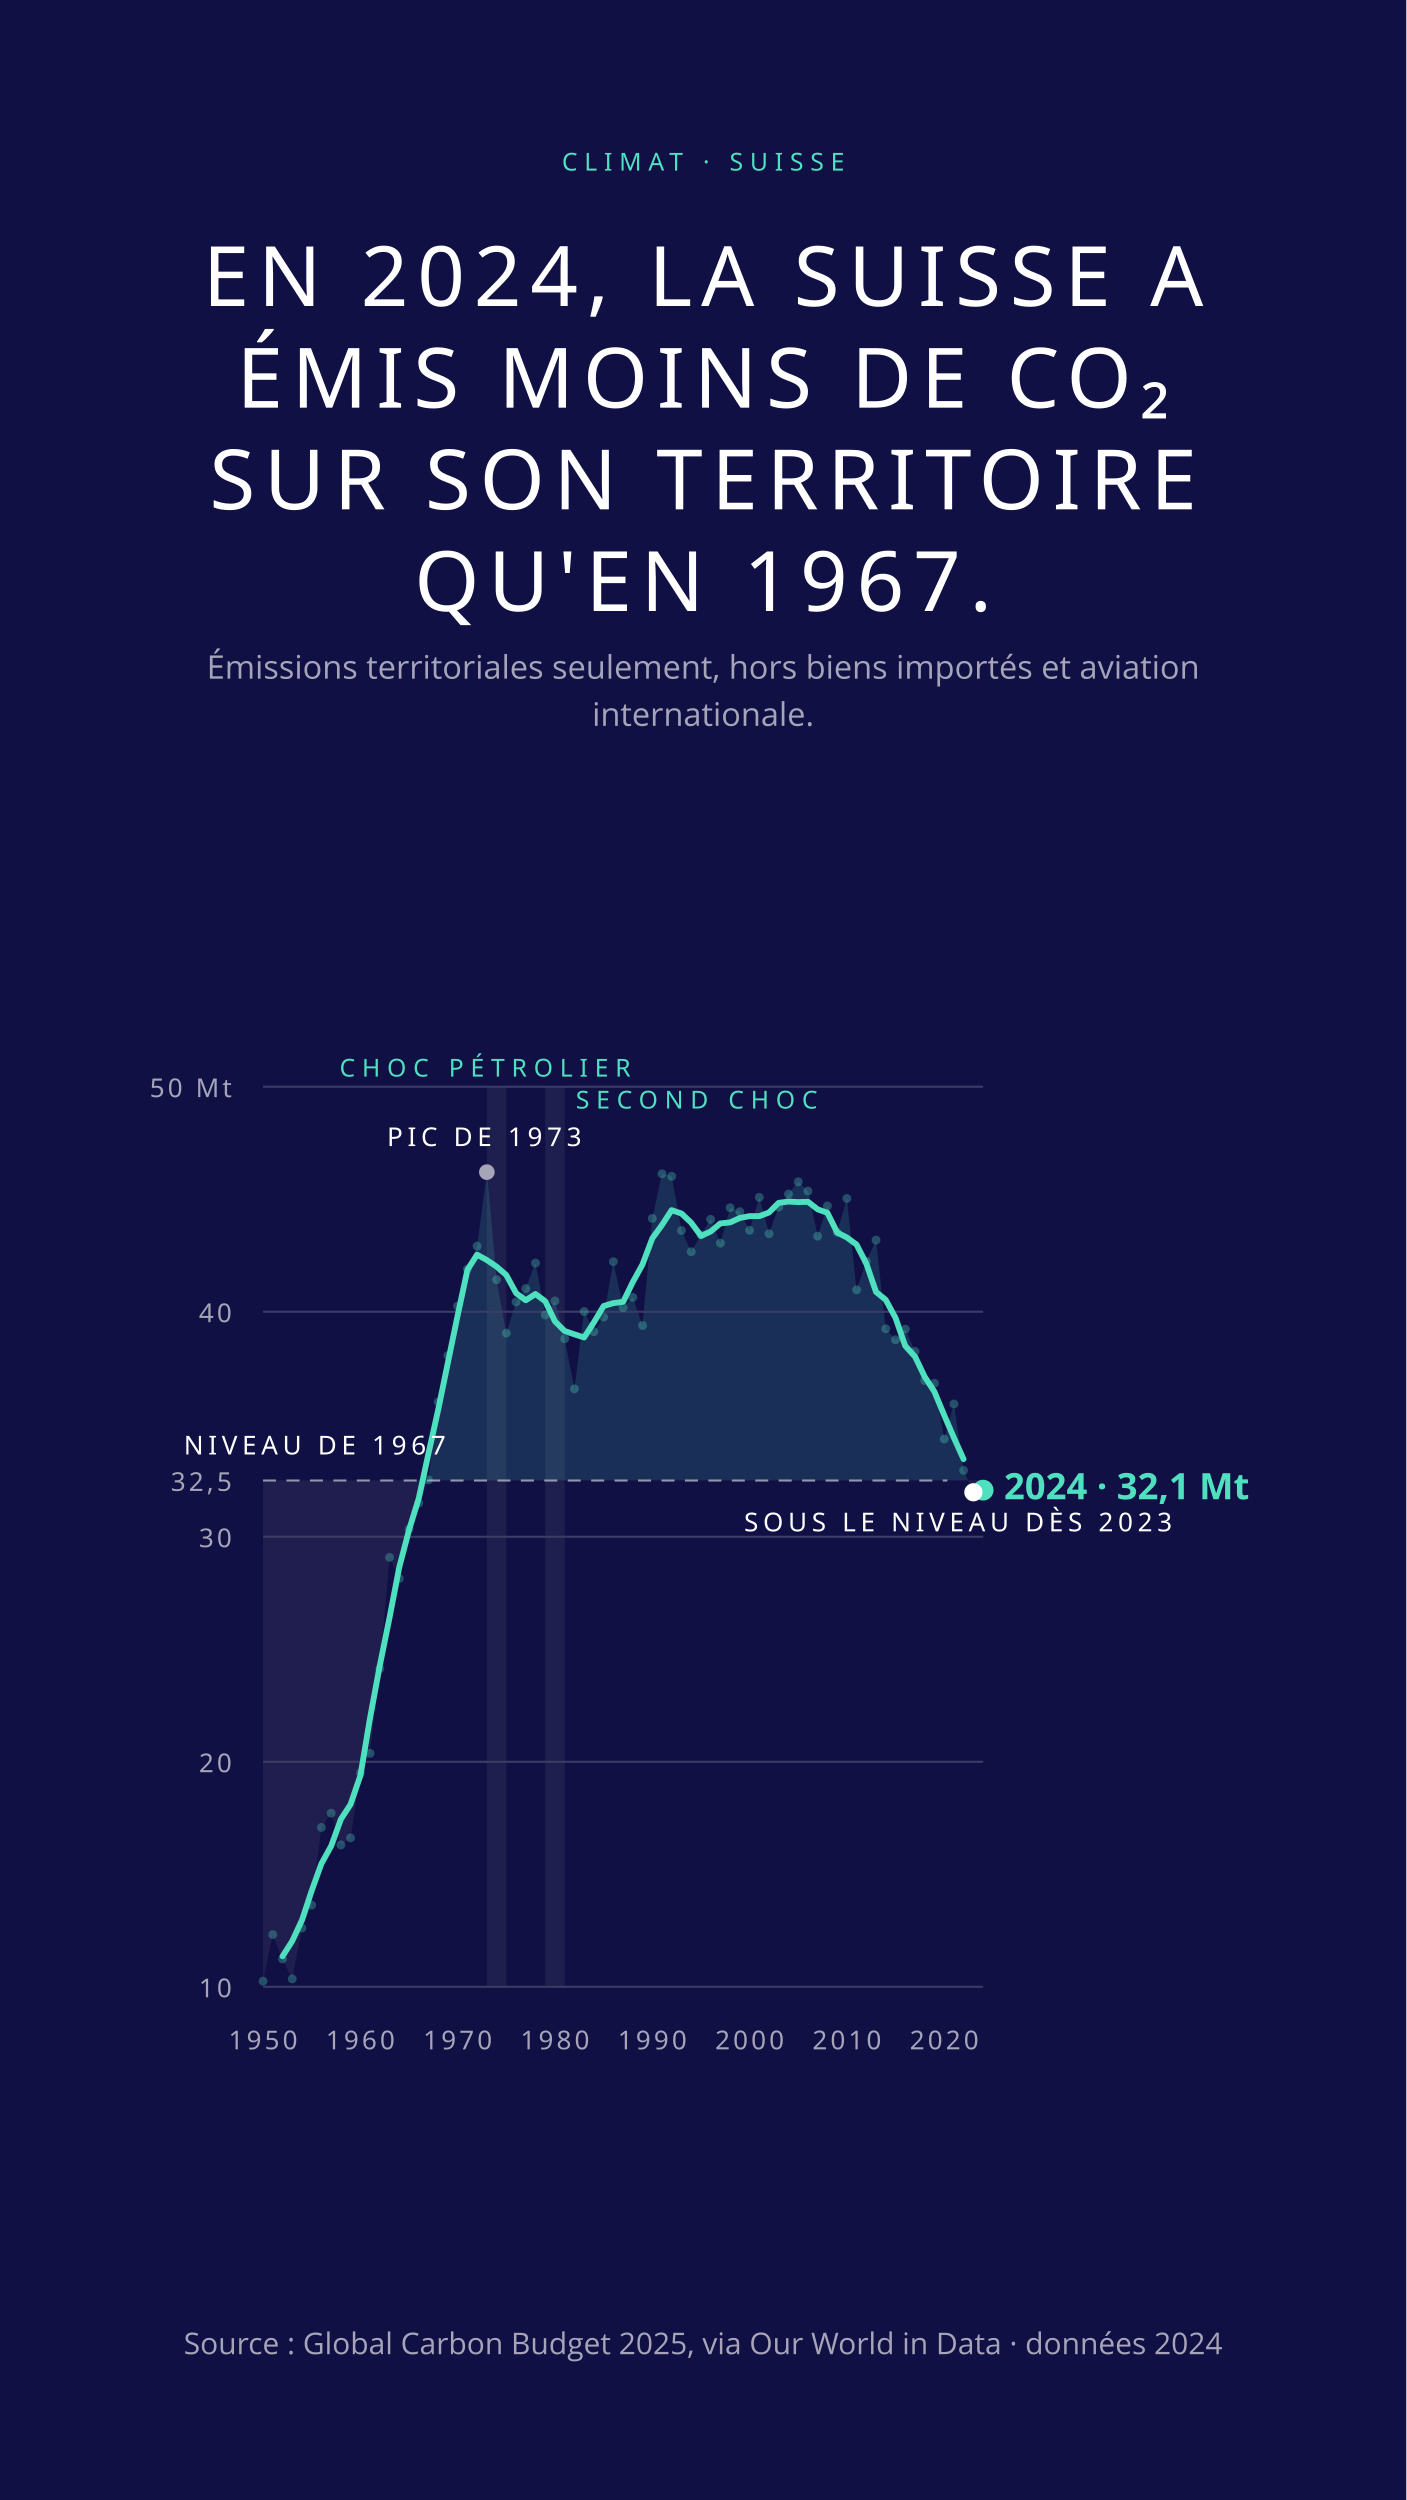
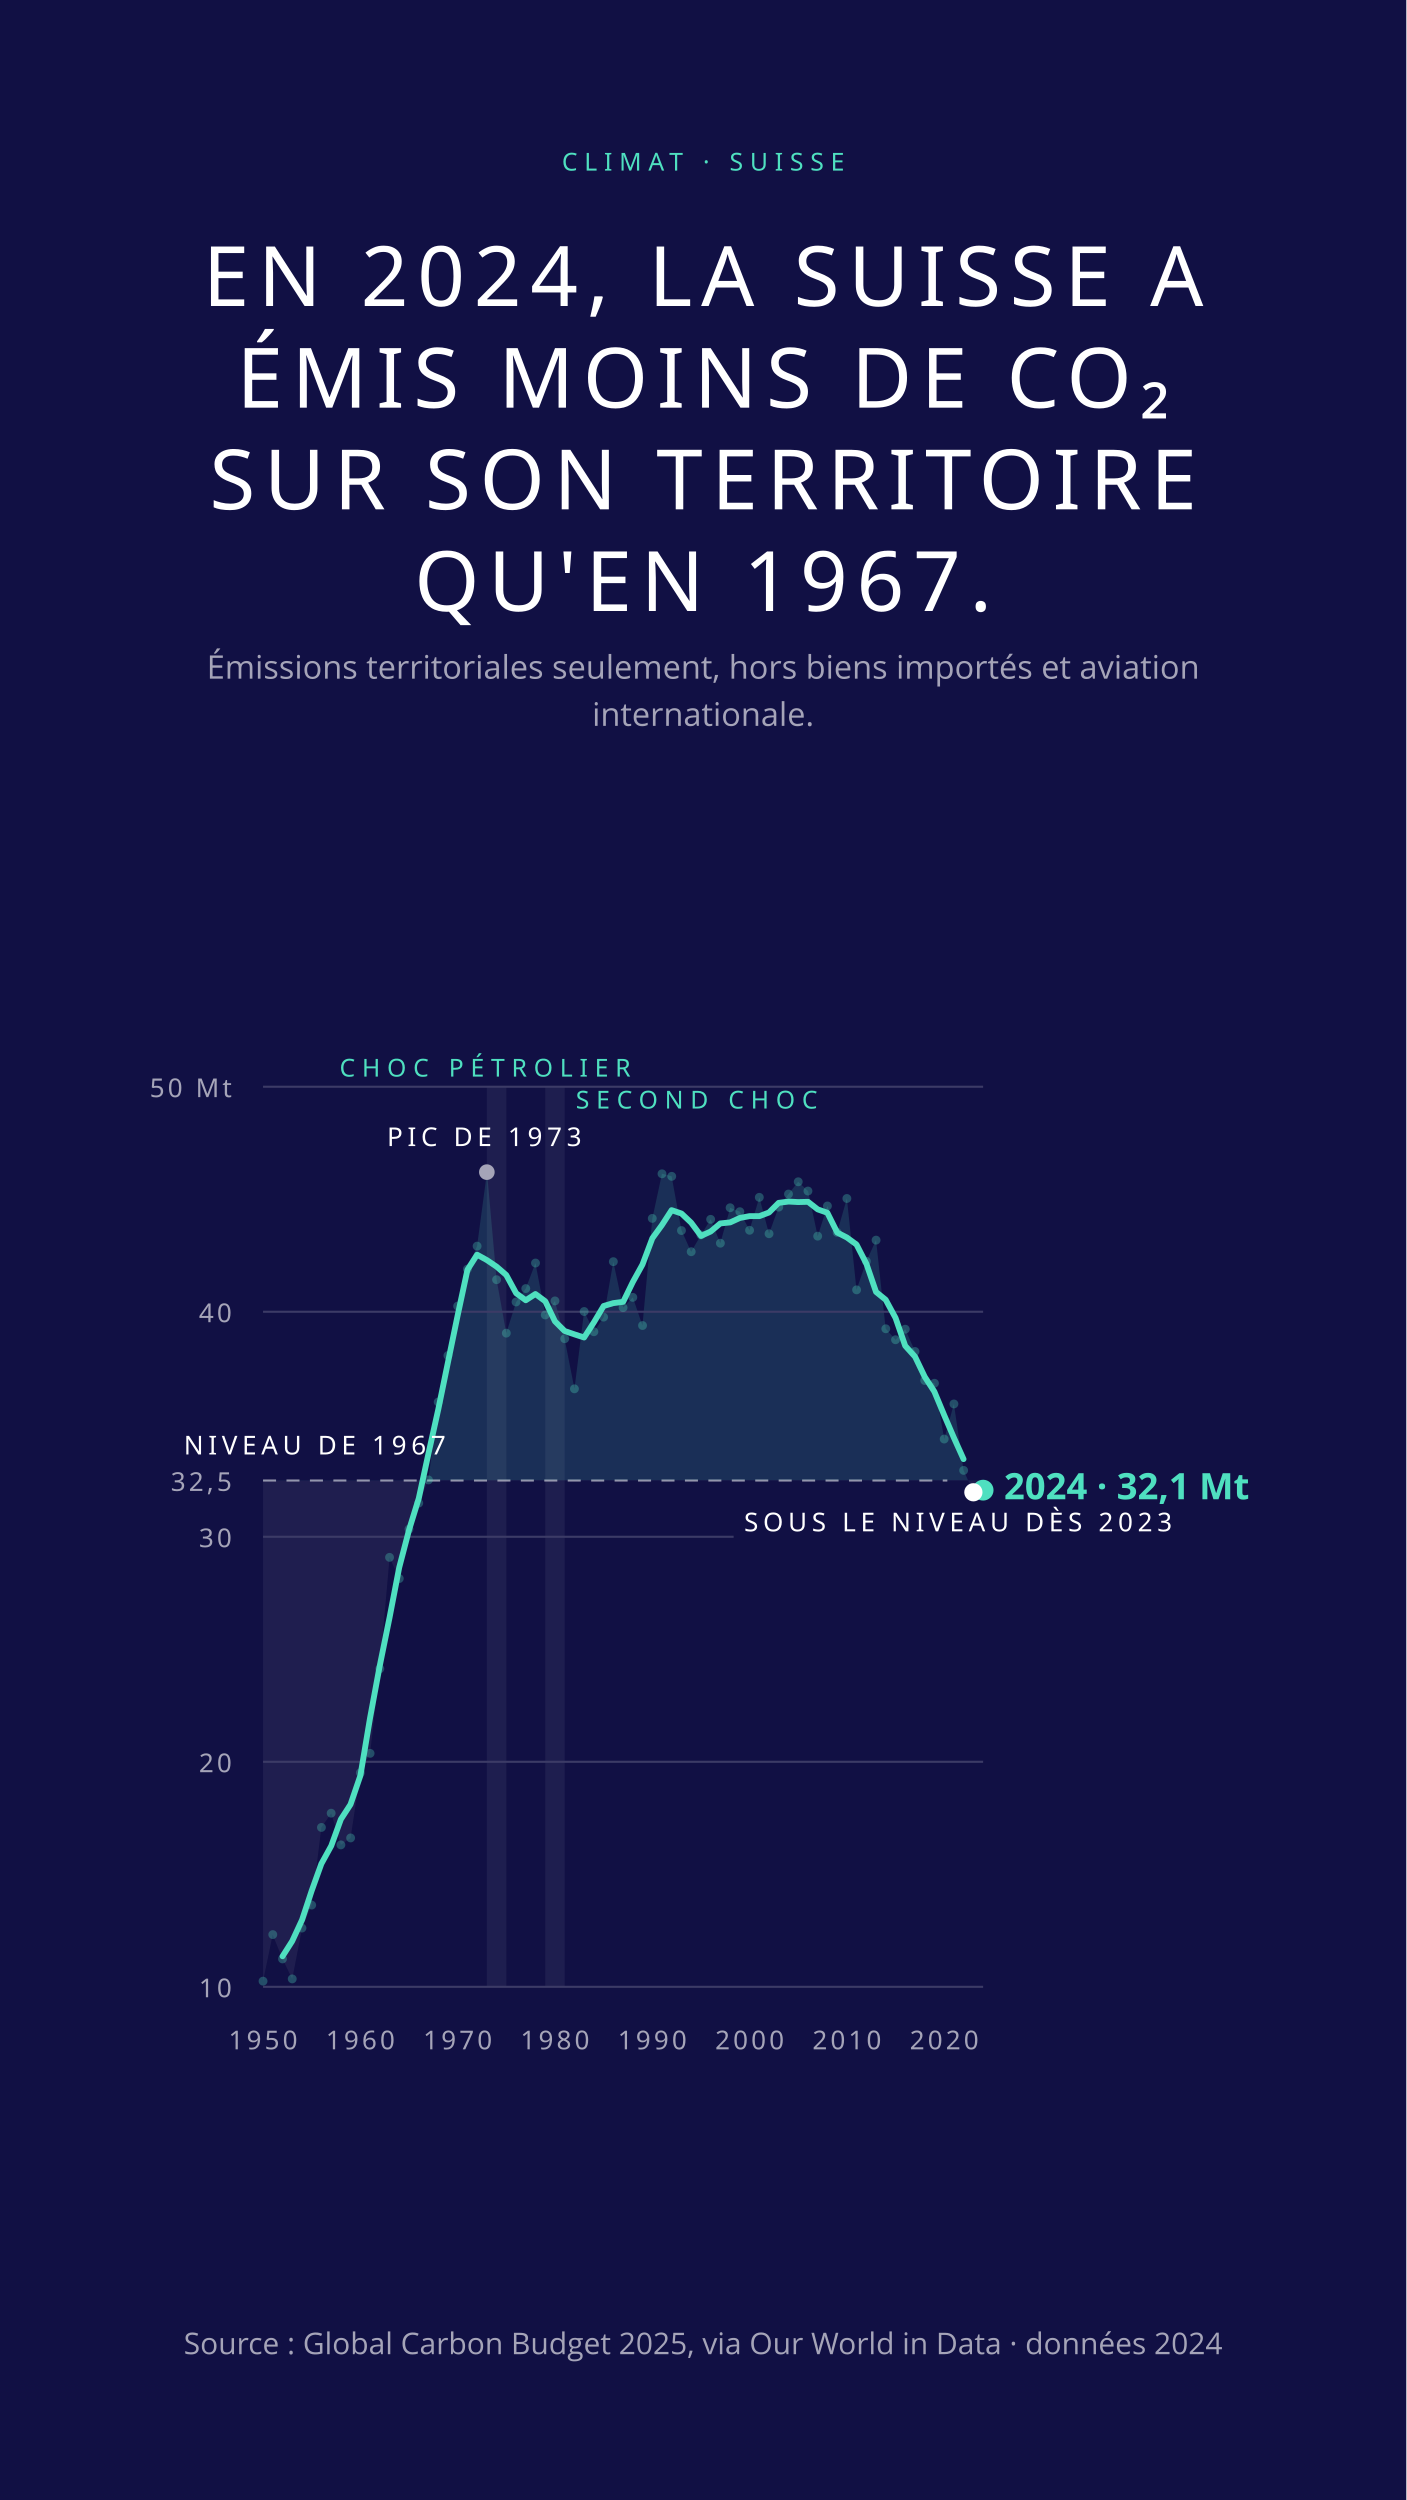
<svg xmlns="http://www.w3.org/2000/svg" width="540" height="960" viewBox="0 0 540 960" role="img">
  <defs>
    <clipPath id="above-ref">
      <rect x="101.01" y="417.307" width="276.504" height="151.213" />
    </clipPath>
    <clipPath id="below-ref">
      <rect x="101.01" y="568.52" width="276.504" height="194.417" />
    </clipPath>
  </defs>
  <rect x="0" y="0" width="540" height="960" fill="#111044" />
  <line x1="101.01" x2="363.777" y1="568.52" y2="568.52" stroke="#FFFFFF" stroke-width="0.8" stroke-dasharray="5 4" opacity="0.55" />
  <text x="270" y="65.5" fill="#4FE0C0" font-family="Montserrat" font-size="9.5" font-weight="500" letter-spacing="2.6" text-anchor="middle">CLIMAT · SUISSE</text>
  <text x="270" y="117.5" fill="#FFFFFF" font-family="Montserrat" font-size="32" font-weight="400" font-style="normal" letter-spacing="3.4" text-anchor="middle">EN 2024, LA SUISSE A</text>
  <text x="270" y="156.539" fill="#FFFFFF" font-family="Montserrat" font-size="32" font-weight="400" font-style="normal" letter-spacing="3.4" text-anchor="middle">ÉMIS MOINS DE CO₂</text>
  <text x="270" y="195.578" fill="#FFFFFF" font-family="Montserrat" font-size="32" font-weight="400" font-style="normal" letter-spacing="3.4" text-anchor="middle">SUR SON TERRITOIRE</text>
  <text x="270" y="234.618" fill="#FFFFFF" font-family="Montserrat" font-size="32" font-weight="400" font-style="normal" letter-spacing="3.4" text-anchor="middle">QU'EN 1967.</text>
  <text x="270" y="260.618" fill="#a5a4b8" font-family="Open Sans" font-size="12.5" font-weight="400" font-style="normal" text-anchor="middle">Émissions territoriales seulement, hors biens importés et aviation</text>
  <text x="270" y="278.743" fill="#a5a4b8" font-family="Open Sans" font-size="12.5" font-weight="400" font-style="normal" text-anchor="middle">internationale.</text>
  <text x="270" y="904" fill="#a5a4b8" font-family="Open Sans" font-size="11.5" font-weight="400" font-style="normal" text-anchor="middle">Source : Global Carbon Budget 2025, via Our World in Data · données 2024</text>
  <rect x="186.95" y="417.307" width="7.473" height="345.63" fill="#a5a4b8" opacity="0.09" />
  <rect x="209.37" y="417.307" width="7.473" height="345.63" fill="#a5a4b8" opacity="0.09" />
  <g>
    <path d="M101,760.8L104.7,742.9L108.5,752.2L112.2,759.9L116,740.4L119.7,731.5L123.4,701.7L127.2,696.3L130.9,708.4L134.6,705.8L138.4,680.7L142.1,673.3L145.8,640.8L149.6,598L153.3,606.2L157.1,587.2L160.8,577.2L164.5,568.3L168.3,538.4L172,520.5L175.7,501.5L179.5,487.4L183.2,478.5L187,450.1L190.7,491.4L194.4,511.9L198.2,500L201.9,494.8L205.6,485L209.4,504.9L213.1,499.6L216.8,514.1L220.6,533.3L224.3,503.6L228.1,511.4L231.8,505.8L235.5,484.5L239.3,502.1L243,498.2L246.7,509L250.5,467.9L254.2,450.7L257.9,451.7L261.7,472.5L265.4,480.7L269.2,474.2L272.9,468.2L276.6,477.4L280.4,463.8L284.1,465.3L287.8,472.4L291.6,459.8L295.3,473.8L299,463.5L302.8,458.5L306.5,453.8L310.3,457.4L314,474.7L317.7,463.1L321.5,473.2L325.2,460.2L328.9,495.3L332.7,484.3L336.4,476.2L340.1,510.2L343.9,514.5L347.6,510.4L351.4,519L355.1,530.1L358.8,531.2L362.6,552.6L366.3,539.1L370,564.6L373.8,573L377.5,572.2L377.5,568.5L373.8,568.5L370,568.5L366.3,568.5L362.6,568.5L358.8,568.5L355.1,568.5L351.4,568.5L347.6,568.5L343.9,568.5L340.1,568.5L336.4,568.5L332.7,568.5L328.9,568.5L325.2,568.5L321.5,568.5L317.7,568.5L314,568.5L310.3,568.5L306.5,568.5L302.8,568.5L299,568.5L295.3,568.5L291.6,568.5L287.8,568.5L284.1,568.5L280.4,568.5L276.6,568.5L272.9,568.5L269.2,568.5L265.4,568.5L261.7,568.5L257.9,568.5L254.2,568.5L250.5,568.5L246.7,568.5L243,568.5L239.3,568.5L235.5,568.5L231.8,568.5L228.1,568.5L224.3,568.5L220.6,568.5L216.8,568.5L213.1,568.5L209.4,568.5L205.6,568.5L201.9,568.5L198.2,568.5L194.4,568.5L190.7,568.5L187,568.5L183.2,568.5L179.5,568.5L175.7,568.5L172,568.5L168.3,568.5L164.5,568.5L160.8,568.5L157.1,568.5L153.3,568.5L149.6,568.5L145.8,568.5L142.1,568.5L138.4,568.5L134.6,568.5L130.9,568.5L127.2,568.5L123.4,568.5L119.7,568.5L116,568.5L112.2,568.5L108.5,568.5L104.7,568.5L101,568.5Z" fill="#4FE0C0" opacity="0.15" clip-path="url(#above-ref)" />
    <path d="M101,760.8L104.7,742.9L108.5,752.2L112.2,759.9L116,740.4L119.7,731.5L123.4,701.7L127.2,696.3L130.9,708.4L134.6,705.8L138.4,680.7L142.1,673.3L145.8,640.8L149.6,598L153.3,606.2L157.1,587.2L160.8,577.2L164.5,568.3L168.3,538.4L172,520.5L175.7,501.5L179.5,487.4L183.2,478.5L187,450.1L190.7,491.4L194.4,511.9L198.2,500L201.9,494.8L205.6,485L209.4,504.9L213.1,499.6L216.8,514.1L220.6,533.3L224.3,503.6L228.1,511.4L231.8,505.8L235.5,484.5L239.3,502.1L243,498.2L246.7,509L250.5,467.9L254.2,450.7L257.9,451.7L261.7,472.5L265.4,480.7L269.2,474.2L272.9,468.2L276.6,477.4L280.4,463.8L284.1,465.3L287.8,472.4L291.6,459.8L295.3,473.8L299,463.5L302.8,458.5L306.5,453.8L310.3,457.4L314,474.7L317.7,463.1L321.5,473.2L325.2,460.2L328.9,495.3L332.7,484.3L336.4,476.2L340.1,510.2L343.9,514.5L347.6,510.4L351.4,519L355.1,530.1L358.8,531.2L362.6,552.6L366.3,539.1L370,564.6L373.8,573L377.5,572.2L377.5,568.5L373.8,568.5L370,568.5L366.3,568.5L362.6,568.5L358.8,568.5L355.1,568.5L351.4,568.5L347.6,568.5L343.9,568.5L340.1,568.5L336.4,568.5L332.7,568.5L328.9,568.5L325.2,568.5L321.5,568.5L317.7,568.5L314,568.5L310.3,568.5L306.5,568.5L302.8,568.5L299,568.5L295.3,568.5L291.6,568.5L287.8,568.5L284.1,568.5L280.4,568.5L276.6,568.5L272.9,568.5L269.2,568.5L265.4,568.5L261.7,568.5L257.9,568.5L254.2,568.5L250.5,568.5L246.7,568.5L243,568.5L239.3,568.5L235.5,568.5L231.8,568.5L228.1,568.5L224.3,568.5L220.6,568.5L216.8,568.5L213.1,568.5L209.4,568.5L205.6,568.5L201.9,568.5L198.2,568.5L194.4,568.5L190.7,568.5L187,568.5L183.2,568.5L179.5,568.5L175.7,568.5L172,568.5L168.3,568.5L164.5,568.5L160.8,568.5L157.1,568.5L153.3,568.5L149.6,568.5L145.8,568.5L142.1,568.5L138.4,568.5L134.6,568.5L130.9,568.5L127.2,568.5L123.4,568.5L119.7,568.5L116,568.5L112.2,568.5L108.5,568.5L104.7,568.5L101,568.5Z" fill="#a5a4b8" opacity="0.1" clip-path="url(#below-ref)" />
  </g>
  <g>
    <line x1="101.01" x2="377.514" y1="762.937" y2="762.937" stroke="#3c3b66" stroke-width="0.8" />
    <text x="89.01" y="766.937" fill="#a5a4b8" font-family="Montserrat" font-size="10" font-weight="400" letter-spacing="1.2" text-anchor="end">10</text>
  </g>
  <g>
    <line x1="101.01" x2="377.514" y1="676.529" y2="676.529" stroke="#3c3b66" stroke-width="0.8" />
    <text x="89.01" y="680.529" fill="#a5a4b8" font-family="Montserrat" font-size="10" font-weight="400" letter-spacing="1.2" text-anchor="end">20</text>
  </g>
  <g>
-     <line x1="101.01" x2="377.514" y1="590.122" y2="590.122" stroke="#3c3b66" stroke-width="0.8" />
+     <line x1="101.01" x2="281.712" y1="590.122" y2="590.122" stroke="#3c3b66" stroke-width="0.8" />
    <text x="89.01" y="594.122" fill="#a5a4b8" font-family="Montserrat" font-size="10" font-weight="400" letter-spacing="1.2" text-anchor="end">30</text>
  </g>
  <g>
    <text x="89.01" y="572.52" fill="#a5a4b8" font-family="Montserrat" font-size="10" font-weight="400" letter-spacing="1.2" text-anchor="end">32,5</text>
  </g>
  <g>
    <line x1="101.01" x2="377.514" y1="503.714" y2="503.714" stroke="#3c3b66" stroke-width="0.8" />
    <text x="89.01" y="507.714" fill="#a5a4b8" font-family="Montserrat" font-size="10" font-weight="400" letter-spacing="1.2" text-anchor="end">40</text>
  </g>
  <g>
    <line x1="101.01" x2="377.514" y1="417.307" y2="417.307" stroke="#3c3b66" stroke-width="0.8" />
    <text x="89.01" y="421.307" fill="#a5a4b8" font-family="Montserrat" font-size="10" font-weight="400" letter-spacing="1.2" text-anchor="end">50 Mt</text>
  </g>
  <text x="101.01" y="786.937" fill="#a5a4b8" font-family="Montserrat" font-size="10" font-weight="400" letter-spacing="1.2" text-anchor="middle">1950</text>
  <text x="138.375" y="786.937" fill="#a5a4b8" font-family="Montserrat" font-size="10" font-weight="400" letter-spacing="1.2" text-anchor="middle">1960</text>
  <text x="175.741" y="786.937" fill="#a5a4b8" font-family="Montserrat" font-size="10" font-weight="400" letter-spacing="1.2" text-anchor="middle">1970</text>
  <text x="213.106" y="786.937" fill="#a5a4b8" font-family="Montserrat" font-size="10" font-weight="400" letter-spacing="1.2" text-anchor="middle">1980</text>
  <text x="250.472" y="786.937" fill="#a5a4b8" font-family="Montserrat" font-size="10" font-weight="400" letter-spacing="1.2" text-anchor="middle">1990</text>
  <text x="287.837" y="786.937" fill="#a5a4b8" font-family="Montserrat" font-size="10" font-weight="400" letter-spacing="1.2" text-anchor="middle">2000</text>
  <text x="325.202" y="786.937" fill="#a5a4b8" font-family="Montserrat" font-size="10" font-weight="400" letter-spacing="1.2" text-anchor="middle">2010</text>
  <text x="362.568" y="786.937" fill="#a5a4b8" font-family="Montserrat" font-size="10" font-weight="400" letter-spacing="1.2" text-anchor="middle">2020</text>
  <g>
    <circle cx="101.01" cy="760.766" r="1.7" fill="#4FE0C0" opacity="0.3" />
    <circle cx="104.747" cy="742.885" r="1.7" fill="#4FE0C0" opacity="0.3" />
    <circle cx="108.483" cy="752.229" r="1.7" fill="#4FE0C0" opacity="0.3" />
    <circle cx="112.22" cy="759.897" r="1.7" fill="#4FE0C0" opacity="0.3" />
    <circle cx="115.956" cy="740.372" r="1.7" fill="#4FE0C0" opacity="0.3" />
    <circle cx="119.693" cy="731.549" r="1.7" fill="#4FE0C0" opacity="0.3" />
    <circle cx="123.429" cy="701.735" r="1.7" fill="#4FE0C0" opacity="0.3" />
    <circle cx="127.166" cy="696.264" r="1.7" fill="#4FE0C0" opacity="0.3" />
    <circle cx="130.902" cy="708.44" r="1.7" fill="#4FE0C0" opacity="0.3" />
    <circle cx="134.639" cy="705.766" r="1.7" fill="#4FE0C0" opacity="0.3" />
    <circle cx="138.375" cy="680.736" r="1.7" fill="#4FE0C0" opacity="0.3" />
    <circle cx="142.112" cy="673.284" r="1.7" fill="#4FE0C0" opacity="0.3" />
    <circle cx="145.848" cy="640.803" r="1.7" fill="#4FE0C0" opacity="0.3" />
    <circle cx="149.585" cy="598.028" r="1.7" fill="#4FE0C0" opacity="0.3" />
    <circle cx="153.322" cy="606.161" r="1.7" fill="#4FE0C0" opacity="0.3" />
    <circle cx="157.058" cy="587.184" r="1.7" fill="#4FE0C0" opacity="0.3" />
    <circle cx="160.795" cy="577.19" r="1.7" fill="#4FE0C0" opacity="0.3" />
    <circle cx="164.531" cy="568.287" r="1.7" fill="#4FE0C0" opacity="0.3" />
    <circle cx="168.268" cy="538.375" r="1.7" fill="#4FE0C0" opacity="0.3" />
    <circle cx="172.004" cy="520.527" r="1.7" fill="#4FE0C0" opacity="0.3" />
    <circle cx="175.741" cy="501.54" r="1.7" fill="#4FE0C0" opacity="0.3" />
    <circle cx="179.477" cy="487.35" r="1.7" fill="#4FE0C0" opacity="0.3" />
    <circle cx="183.214" cy="478.516" r="1.7" fill="#4FE0C0" opacity="0.3" />
    <circle cx="186.95" cy="450.099" r="1.7" fill="#4FE0C0" opacity="0.3" />
    <circle cx="190.687" cy="491.405" r="1.7" fill="#4FE0C0" opacity="0.3" />
    <circle cx="194.424" cy="511.927" r="1.7" fill="#4FE0C0" opacity="0.3" />
    <circle cx="198.16" cy="499.959" r="1.7" fill="#4FE0C0" opacity="0.3" />
    <circle cx="201.897" cy="494.808" r="1.7" fill="#4FE0C0" opacity="0.3" />
    <circle cx="205.633" cy="485.006" r="1.7" fill="#4FE0C0" opacity="0.3" />
    <circle cx="209.37" cy="504.941" r="1.7" fill="#4FE0C0" opacity="0.3" />
    <circle cx="213.106" cy="499.551" r="1.7" fill="#4FE0C0" opacity="0.3" />
    <circle cx="216.843" cy="514.066" r="1.7" fill="#4FE0C0" opacity="0.3" />
    <circle cx="220.579" cy="533.31" r="1.7" fill="#4FE0C0" opacity="0.3" />
    <circle cx="224.316" cy="503.622" r="1.7" fill="#4FE0C0" opacity="0.3" />
    <circle cx="228.052" cy="511.39" r="1.7" fill="#4FE0C0" opacity="0.3" />
    <circle cx="231.789" cy="505.768" r="1.7" fill="#4FE0C0" opacity="0.3" />
    <circle cx="235.525" cy="484.479" r="1.7" fill="#4FE0C0" opacity="0.3" />
    <circle cx="239.262" cy="502.14" r="1.7" fill="#4FE0C0" opacity="0.3" />
    <circle cx="242.999" cy="498.186" r="1.7" fill="#4FE0C0" opacity="0.3" />
    <circle cx="246.735" cy="508.998" r="1.7" fill="#4FE0C0" opacity="0.3" />
    <circle cx="250.472" cy="467.866" r="1.7" fill="#4FE0C0" opacity="0.3" />
    <circle cx="254.208" cy="450.74" r="1.7" fill="#4FE0C0" opacity="0.3" />
    <circle cx="257.945" cy="451.714" r="1.7" fill="#4FE0C0" opacity="0.3" />
    <circle cx="261.681" cy="472.524" r="1.7" fill="#4FE0C0" opacity="0.3" />
    <circle cx="265.418" cy="480.661" r="1.7" fill="#4FE0C0" opacity="0.3" />
    <circle cx="269.154" cy="474.217" r="1.7" fill="#4FE0C0" opacity="0.3" />
    <circle cx="272.891" cy="468.228" r="1.7" fill="#4FE0C0" opacity="0.3" />
    <circle cx="276.627" cy="477.392" r="1.7" fill="#4FE0C0" opacity="0.3" />
    <circle cx="280.364" cy="463.773" r="1.7" fill="#4FE0C0" opacity="0.3" />
    <circle cx="284.1" cy="465.293" r="1.7" fill="#4FE0C0" opacity="0.3" />
    <circle cx="287.837" cy="472.43" r="1.7" fill="#4FE0C0" opacity="0.3" />
    <circle cx="291.574" cy="459.777" r="1.7" fill="#4FE0C0" opacity="0.3" />
    <circle cx="295.31" cy="473.756" r="1.7" fill="#4FE0C0" opacity="0.3" />
    <circle cx="299.047" cy="463.529" r="1.7" fill="#4FE0C0" opacity="0.3" />
    <circle cx="302.783" cy="458.513" r="1.7" fill="#4FE0C0" opacity="0.3" />
    <circle cx="306.52" cy="453.804" r="1.7" fill="#4FE0C0" opacity="0.3" />
    <circle cx="310.256" cy="457.357" r="1.7" fill="#4FE0C0" opacity="0.3" />
    <circle cx="313.993" cy="474.686" r="1.7" fill="#4FE0C0" opacity="0.3" />
    <circle cx="317.729" cy="463.095" r="1.7" fill="#4FE0C0" opacity="0.3" />
    <circle cx="321.466" cy="473.248" r="1.7" fill="#4FE0C0" opacity="0.3" />
    <circle cx="325.202" cy="460.219" r="1.7" fill="#4FE0C0" opacity="0.3" />
    <circle cx="328.939" cy="495.305" r="1.7" fill="#4FE0C0" opacity="0.3" />
    <circle cx="332.676" cy="484.34" r="1.7" fill="#4FE0C0" opacity="0.3" />
    <circle cx="336.412" cy="476.211" r="1.7" fill="#4FE0C0" opacity="0.3" />
    <circle cx="340.149" cy="510.245" r="1.7" fill="#4FE0C0" opacity="0.3" />
    <circle cx="343.885" cy="514.463" r="1.7" fill="#4FE0C0" opacity="0.3" />
    <circle cx="347.622" cy="510.413" r="1.7" fill="#4FE0C0" opacity="0.3" />
    <circle cx="351.358" cy="518.974" r="1.7" fill="#4FE0C0" opacity="0.3" />
    <circle cx="355.095" cy="530.111" r="1.7" fill="#4FE0C0" opacity="0.3" />
    <circle cx="358.831" cy="531.172" r="1.7" fill="#4FE0C0" opacity="0.3" />
    <circle cx="362.568" cy="552.593" r="1.7" fill="#4FE0C0" opacity="0.3" />
    <circle cx="366.304" cy="539.12" r="1.7" fill="#4FE0C0" opacity="0.3" />
    <circle cx="370.041" cy="564.627" r="1.7" fill="#4FE0C0" opacity="0.3" />
    <circle cx="373.777" cy="573.035" r="1.7" fill="#4FE0C0" opacity="0.3" />
    <circle cx="377.514" cy="572.221" r="1.7" fill="#4FE0C0" opacity="0.3" />
    <path d="M108.5,751.2L112.2,745.4L116,737.2L119.7,726L123.4,715.7L127.2,708.8L130.9,698.6L134.6,692.9L138.4,681.8L142.1,659.7L145.8,639.8L149.6,621.1L153.3,601.9L157.1,587.4L160.8,575.4L164.5,558.3L168.3,541.2L172,523.2L175.7,505.3L179.5,487.6L183.2,481.8L187,483.9L190.7,486.4L194.4,489.6L198.2,496.6L201.9,499.3L205.6,496.9L209.4,499.7L213.1,507.4L216.8,511.1L220.6,512.4L224.3,513.6L228.1,507.7L231.8,501.5L235.5,500.4L239.3,499.9L243,492.3L246.7,485.6L250.5,475.5L254.2,470.4L257.9,464.7L261.7,466L265.4,469.5L269.2,474.6L272.9,472.9L276.6,469.8L280.4,469.4L284.1,467.7L287.8,467L291.6,467L295.3,465.6L299,461.9L302.8,461.4L306.5,461.6L310.3,461.5L314,464.4L317.7,465.7L321.5,473.3L325.2,475.2L328.9,477.9L332.7,485.3L336.4,496.1L340.1,499.1L343.9,506.1L347.6,516.8L351.4,521L355.1,528.7L358.8,534.4L362.6,543.5L366.3,552.1L370,560.3" fill="none" stroke="#4FE0C0" stroke-width="2.25" stroke-linejoin="round" stroke-linecap="round" />
  </g>
  <circle cx="186.95" cy="450.099" r="3" fill="#a5a4b8" />
  <circle cx="377.514" cy="572.221" r="4" fill="#4FE0C0" />
  <circle cx="373.777" cy="573.035" r="3.5" fill="#FFFFFF" />
  <text x="130.377" y="413.407" fill="#4FE0C0" font-family="Montserrat" font-size="9.5" font-weight="500" font-style="normal" letter-spacing="2.6">CHOC PÉTROLIER</text>
  <text x="221.106" y="425.682" fill="#4FE0C0" font-family="Montserrat" font-size="9.5" font-weight="500" font-style="normal" letter-spacing="2.6">SECOND CHOC</text>
  <text x="285.712" y="588.035" fill="#FFFFFF" font-family="Montserrat" font-size="10" font-weight="500" font-style="normal" letter-spacing="1.8">SOUS LE NIVEAU DÈS 2023</text>
  <text x="70.575" y="558.52" fill="#FFFFFF" font-family="Montserrat" font-size="10" font-weight="500" font-style="normal" letter-spacing="1.8">NIVEAU DE 1967</text>
  <text x="148.62" y="440.099" fill="#FFFFFF" font-family="Montserrat" font-size="10" font-weight="500" font-style="normal" letter-spacing="1.8">PIC DE 1973</text>
  <text x="385.514" y="575.714" fill="#4FE0C0" font-family="Montserrat" font-size="14" font-weight="600" font-style="normal" letter-spacing="0">2024 · 32,1 Mt</text>
</svg>
